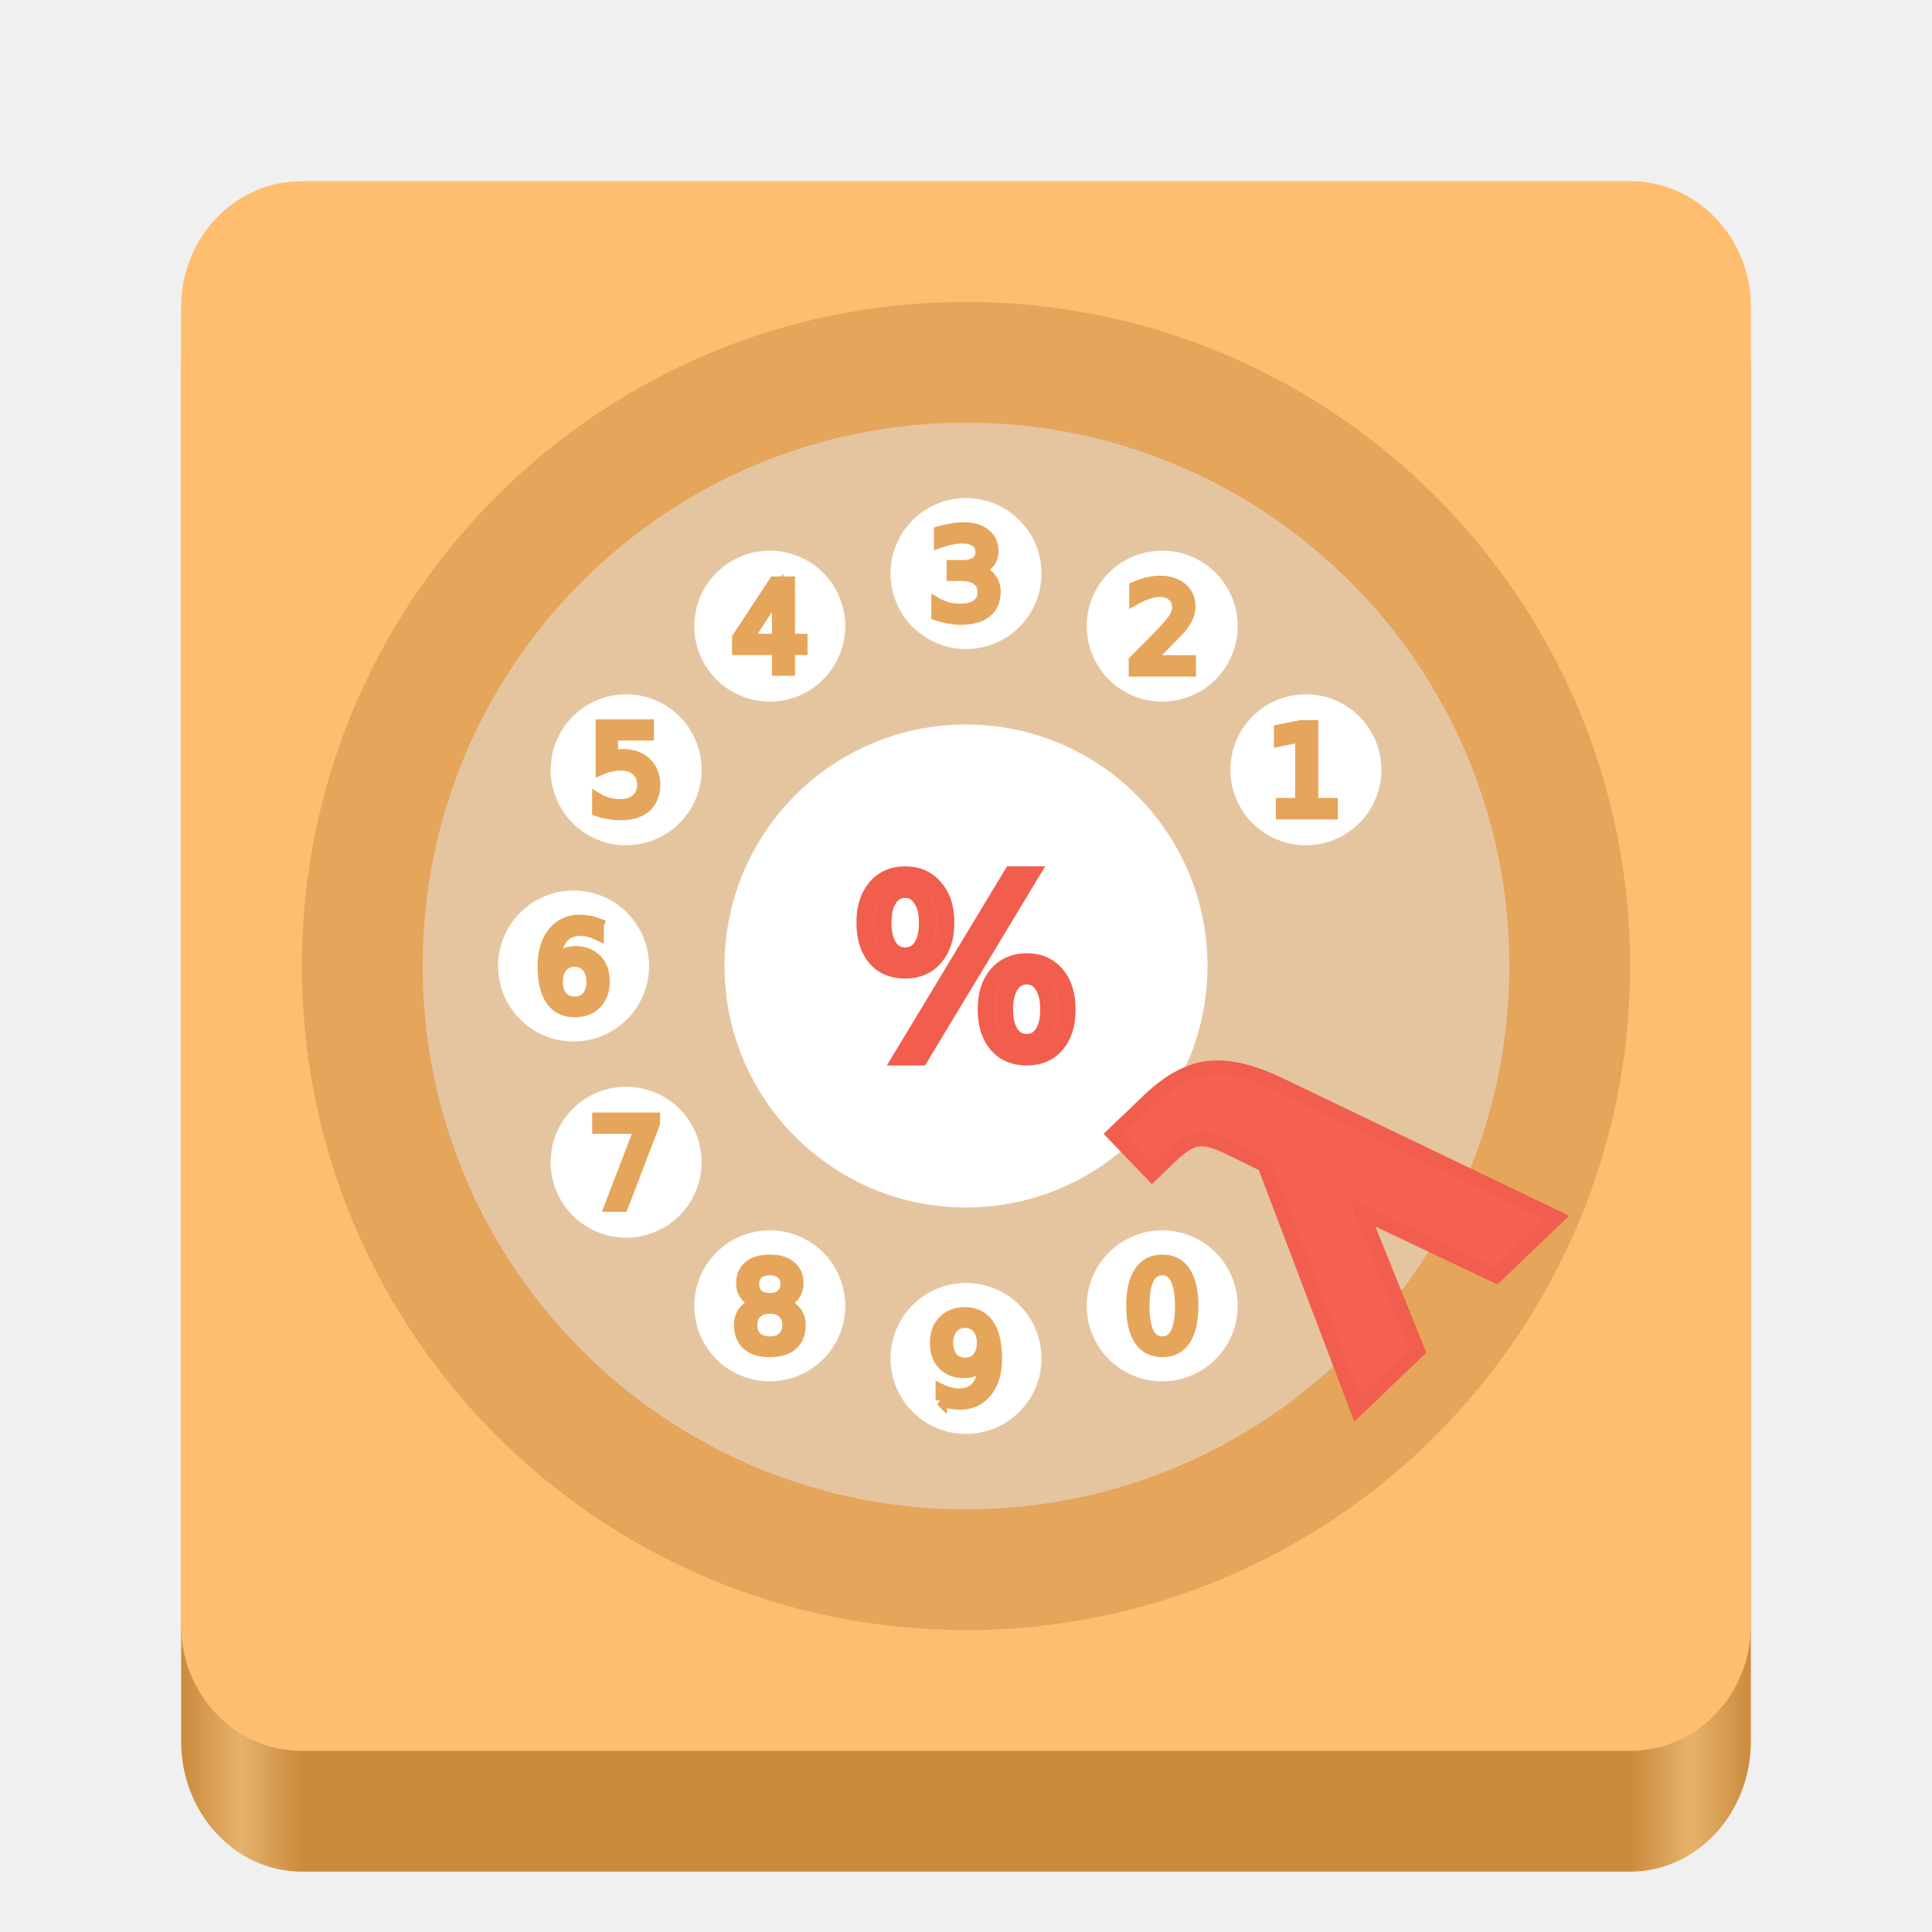
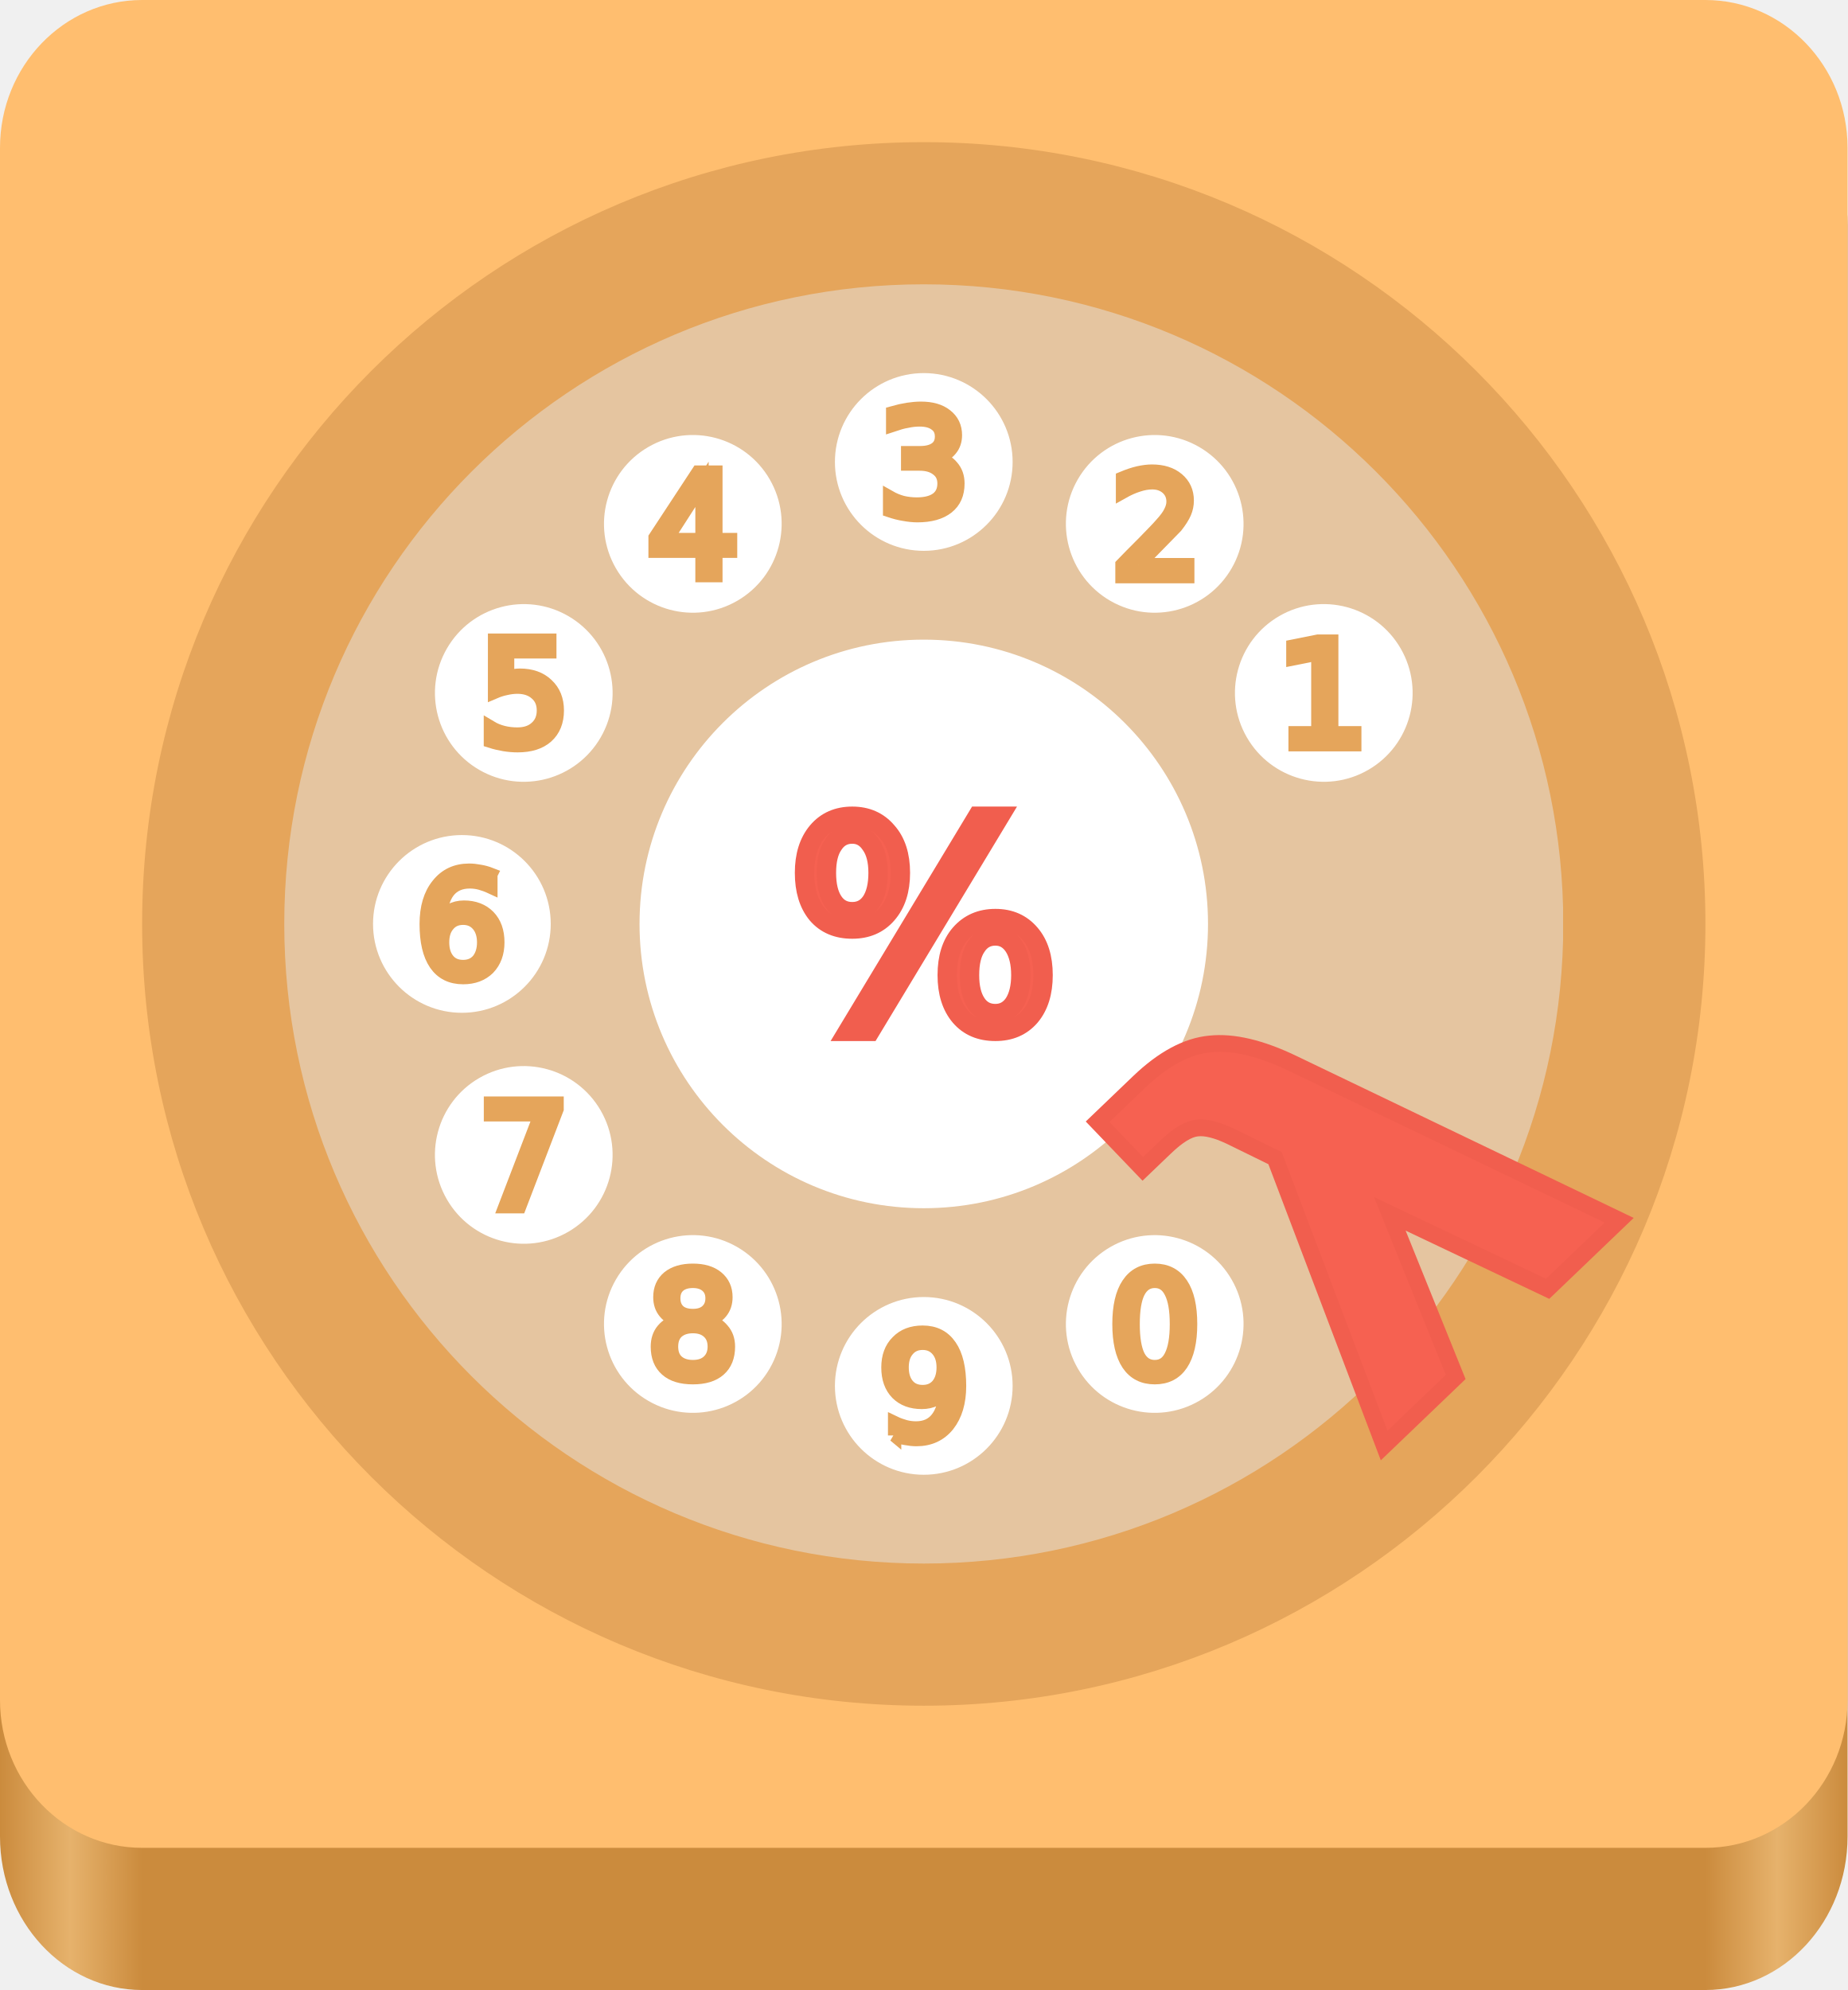
- <svg xmlns="http://www.w3.org/2000/svg" height="128" viewBox="0 0 128 128" width="128">
-   <linearGradient id="a" gradientTransform="matrix(.232143 0 0 .355263 -8.56691 283.6531)" gradientUnits="userSpaceOnUse" x1="88.596" x2="536.596" y1="-449.394" y2="-449.394">
+ <svg xmlns="http://www.w3.org/2000/svg" height="112" viewBox="0 0 104 112" width="104">
+   <linearGradient id="a" gradientTransform="matrix(.232143 0 0 .355263 -20.56691 271.6531)" gradientUnits="userSpaceOnUse" x1="88.596" x2="536.596" y1="-449.394" y2="-449.394">
    <stop offset="0" stop-color="#cb8b3d" />
    <stop offset=".038" stop-color="#e6b26c" />
    <stop offset=".077" stop-color="#cb8b3d" />
    <stop offset=".923" stop-color="#cb8b3d" />
    <stop offset=".962" stop-color="#e6b26c" />
    <stop offset="1" stop-color="#cb8b3d" />
  </linearGradient>
-   <linearGradient id="b" gradientUnits="userSpaceOnUse" x1="28" x2="100" y1="232" y2="232">
+   <linearGradient id="b" gradientUnits="userSpaceOnUse" x1="16" x2="88" y1="52" y2="52">
    <stop offset="1" stop-color="#e5c5a0" />
    <stop offset="1" stop-color="#e5a55b" stop-opacity="0" />
  </linearGradient>
-   <path d="m20 16h88c4.418 0 8 3.867 8 8.641v90.719c0 4.773-3.582 8.641-8 8.641h-88c-4.418 0-8-3.867-8-8.641v-90.719c0-4.773 3.582-8.641 8-8.641zm0 0" fill="url(#a)" />
-   <path d="m20 12h88c4.418 0 8 3.727 8 8.32v87.359c0 4.594-3.582 8.32-8 8.32h-88c-4.418 0-8-3.727-8-8.32v-87.359c0-4.594 3.582-8.32 8-8.32zm0 0" fill="#ffbe6f" />
-   <path d="m107.668 64c0 24.117-19.551 43.668-43.668 43.668s-43.668-19.551-43.668-43.668 19.551-43.668 43.668-43.668 43.668 19.551 43.668 43.668zm0 0" fill="#e5a55b" stroke="#e5a55b" stroke-width=".663" />
-   <path d="m99.445 232c0 19.578-15.867 35.445-35.445 35.445s-35.445-15.867-35.445-35.445 15.867-35.445 35.445-35.445 35.445 15.867 35.445 35.445zm0 0" fill="#e5c5a0" stroke="url(#b)" stroke-width="1.107" transform="translate(0 -168)" />
-   <path d="m79.754 64c0 8.699-7.055 15.754-15.754 15.754s-15.754-7.055-15.754-15.754 7.055-15.754 15.754-15.754 15.754 7.055 15.754 15.754zm0 0" fill="#fff" stroke="#fff" stroke-width=".492" />
-   <path d="m-90.827-125.265-.768-2.096c-.242-.632-.515-1.066-.828-1.297-.306-.237-.845-.358-1.625-.357l-1.389-.001-0-2.923 2.56.001c1.51.001 2.673.324 3.487.97.82.635 1.515 1.711 2.077 3.217l5.686 15.156-4.437-0-2.779-7.313-2.924 7.313-4.437-0zm-6.142-10.958" fill="#f66151" stroke="#f15e4e" stroke-width=".75" transform="matrix(.907522 -.869807 .869807 .907522 275.157 111.8582)" />
-   <g fill="#fff" stroke="#fff" stroke-width=".917">
+   <path d="m8 4h88c4.418 0 8 3.867 8 8.641v90.719c0 4.773-3.582 8.641-8 8.641h-88c-4.418 0-8-3.867-8-8.641v-90.719c0-4.773 3.582-8.641 8-8.641zm0 0" fill="url(#a)" />
+   <path d="m8 0h88c4.418 0 8 3.727 8 8.32v87.359c0 4.594-3.582 8.32-8 8.32h-88c-4.418 0-8-3.727-8-8.32v-87.359c0-4.594 3.582-8.32 8-8.32zm0 0" fill="#ffbe6f" />
+   <path d="m95.668 52c0 24.117-19.551 43.668-43.668 43.668s-43.668-19.551-43.668-43.668 19.551-43.668 43.668-43.668 43.668 19.551 43.668 43.668zm0 0" fill="#e5a55b" stroke="#e5a55b" stroke-width=".663" />
+   <path d="m87.445 52c0 19.578-15.867 35.445-35.445 35.445s-35.445-15.867-35.445-35.445c0-19.578 15.867-35.445 35.445-35.445s35.445 15.867 35.445 35.445zm0 0" fill="#e5c5a0" stroke="url(#b)" stroke-width="1.107" />
+   <path d="m67.754 52c0 8.699-7.055 15.754-15.754 15.754s-15.754-7.055-15.754-15.754 7.055-15.754 15.754-15.754 15.754 7.055 15.754 15.754zm0 0" fill="#fff" stroke="#fff" stroke-width=".492" />
+   <path d="m71.773 65.18-2.52-1.234c-.77-.363-1.395-.52-1.879-.457-.484.051-1.078.41-1.785 1.09l-1.261 1.207-2.543-2.652 2.324-2.227c1.371-1.312 2.707-2.031 4.008-2.152 1.297-.137 2.863.234 4.684 1.113l18.344 8.809-4.027 3.859-8.883-4.219 3.707 9.18-4.027 3.859zm-15.105-4.602" fill="#f66151" stroke="#f15e4e" stroke-width=".943" />
+   <g fill="#fff" stroke="#fff" stroke-width=".917" transform="translate(-12 -12)">
    <path d="m42.543 64c0 2.508-2.035 4.543-4.543 4.543s-4.543-2.035-4.543-4.543 2.035-4.543 4.543-4.543 4.543 2.035 4.543 4.543zm0 0" />
    <path d="m68.543 90c0 2.508-2.035 4.543-4.543 4.543s-4.543-2.035-4.543-4.543 2.035-4.543 4.543-4.543 4.543 2.035 4.543 4.543zm0 0" />
    <path d="m68.543 38c0 2.508-2.035 4.543-4.543 4.543s-4.543-2.035-4.543-4.543 2.035-4.543 4.543-4.543 4.543 2.035 4.543 4.543zm0 0" />
-     <path d="m-164.376 145.425c0 2.508-2.032 4.543-4.54 4.543-2.508 0-4.545-2.036-4.545-4.543s2.034-4.539 4.542-4.539 4.543 2.032 4.543 4.54zm0 0" transform="matrix(.5 -.866025 .866025 .5 0 -168)" />
-     <path d="m-56.032 258.918c-0 2.508-2.035 4.54-4.543 4.54-2.508-0-4.542-2.031-4.542-4.539s2.037-4.543 4.545-4.543 4.54 2.035 4.54 4.543zm0 0" transform="matrix(.866025 -.5 .5 .866025 0 -168)" />
-     <path d="m-56.032 206.917c-0 2.508-2.037 4.543-4.545 4.543s-4.54-2.035-4.54-4.543c0-2.508 2.035-4.54 4.543-4.54s4.542 2.031 4.542 4.539zm0 0" transform="matrix(.866025 -.5 .5 .866025 0 -168)" />
-     <path d="m175.968 194.919c0 2.508-2.034 4.539-4.542 4.539-2.508 0-4.543-2.032-4.543-4.54-0-2.508 2.032-4.543 4.54-4.543s4.545 2.036 4.545 4.543zm0 0" transform="matrix(.866025 .5 -.5 .866025 0 -168)" />
-     <path d="m175.968 142.917c0 2.508-2.032 4.543-4.54 4.543s-4.545-2.036-4.545-4.543 2.034-4.539 4.542-4.539 4.543 2.032 4.543 4.54zm0 0" transform="matrix(.866025 .5 -.5 .866025 0 -168)" />
-     <g transform="matrix(.5 .866025 -.866025 .5 0 -168)">
-       <path d="m237.46 86.575c-0 2.508-2.035 4.54-4.543 4.54s-4.542-2.031-4.542-4.539c0-2.508 2.037-4.543 4.545-4.543 2.508 0 4.54 2.035 4.54 4.543zm0 0" />
+     <path d="m-164.376 145.425c0 2.508-2.032 4.543-4.54 4.543s-4.545-2.036-4.545-4.543c-0-2.508 2.034-4.539 4.542-4.539 2.508-0 4.543 2.032 4.543 4.54zm0 0" transform="matrix(.5000002 -.8660253 .8660253 .5000002 .000053 -168)" />
+     <path d="m-56.032 258.918c-0 2.508-2.035 4.54-4.543 4.54-2.508-0-4.542-2.031-4.542-4.539 0-2.508 2.037-4.543 4.545-4.543s4.54 2.035 4.54 4.543zm0 0" transform="matrix(.8660253 -.5000002 .5000002 .8660253 .000109 -168)" />
+     <path d="m-56.032 206.917c-0 2.508-2.037 4.543-4.545 4.543-2.508-0-4.54-2.035-4.54-4.543 0-2.508 2.035-4.54 4.543-4.54 2.508 0 4.542 2.031 4.542 4.539zm0 0" transform="matrix(.8660253 -.5000002 .5000002 .8660253 .000109 -168)" />
+     <path d="m175.968 194.919c0 2.508-2.034 4.539-4.542 4.539-2.508 0-4.543-2.032-4.543-4.54s2.032-4.543 4.54-4.543 4.545 2.036 4.545 4.543zm0 0" transform="matrix(.8660253 .5000002 -.5000002 .8660253 -.000109 -168)" />
+     <path d="m175.968 142.917c0 2.508-2.032 4.543-4.54 4.543-2.508 0-4.545-2.036-4.545-4.543-0-2.508 2.034-4.539 4.542-4.539 2.508-0 4.543 2.032 4.543 4.54zm0 0" transform="matrix(.8660253 .5000002 -.5000002 .8660253 -.000109 -168)" />
+     <g transform="matrix(.5000002 .8660253 -.8660253 .5000002 -.000053 -168)">
+       <path d="m237.46 86.575c-0 2.508-2.035 4.54-4.543 4.54-2.508-0-4.542-2.031-4.542-4.539s2.037-4.543 4.545-4.543c2.508 0 4.54 2.035 4.54 4.543zm0 0" />
      <path d="m237.461 34.573c-0 2.508-2.037 4.543-4.545 4.543-2.508-0-4.54-2.035-4.54-4.543s2.035-4.54 4.543-4.54 4.542 2.031 4.542 4.539zm0 0" />
    </g>
  </g>
-   <path d="m68.031 64.676c-.457 0-.816.199-1.07.594-.262.379-.387.922-.387 1.613 0 .672.125 1.203.387 1.594.254.383.613.57 1.07.57.437 0 .785-.188 1.047-.57.254-.391.387-.922.387-1.594 0-.68-.133-1.215-.387-1.613-.262-.395-.609-.594-1.047-.594zm0-.977c.82 0 1.469.289 1.957.863.484.563.727 1.336.727 2.32 0 .977-.242 1.75-.727 2.324-.488.563-1.137.84-1.957.84-.836 0-1.496-.277-1.98-.84-.488-.574-.73-1.348-.73-2.324 0-.984.242-1.758.73-2.32.5-.574 1.16-.863 1.98-.863zm-8.059-4.758c-.453 0-.813.199-1.066.594-.262.379-.387.91-.387 1.59 0 .684.125 1.227.387 1.617.254.383.613.57 1.066.57.457 0 .809-.188 1.07-.57.258-.391.387-.934.387-1.617 0-.68-.137-1.211-.41-1.59-.262-.395-.605-.594-1.047-.594zm7.055-1h1.254l-7.305 12.105h-1.254zm-7.055 0c.82 0 1.469.289 1.957.863.504.563.754 1.34.754 2.32 0 .977-.25 1.75-.754 2.324-.488.563-1.137.84-1.957.84-.836 0-1.496-.277-1.977-.84-.473-.574-.707-1.348-.707-2.324 0-.965.238-1.738.727-2.32.484-.574 1.141-.863 1.957-.863zm-3.57-2.969" fill="#f66151" stroke="#f15e4e" stroke-width="1.092" />
-   <g fill="#e5a55b" stroke="#e5a55b" stroke-width=".75">
+   <path d="m56.031 52.676c-.457 0-.816.199-1.07.594-.262.379-.387.922-.387 1.613 0 .672.125 1.203.387 1.594.254.383.613.57 1.07.57.437 0 .785-.188 1.047-.57.254-.391.387-.922.387-1.594 0-.68-.133-1.215-.387-1.613-.262-.395-.609-.594-1.047-.594zm0-.977c.82 0 1.469.289 1.957.863.484.562.727 1.336.727 2.32 0 .977-.242 1.75-.727 2.324-.488.563-1.137.84-1.957.84-.836 0-1.496-.277-1.98-.84-.488-.574-.73-1.348-.73-2.324 0-.984.242-1.758.73-2.32.5-.574 1.16-.863 1.98-.863zm-8.059-4.758c-.453 0-.812.199-1.066.594-.262.379-.387.91-.387 1.59 0 .684.125 1.227.387 1.617.254.383.613.57 1.066.57.457 0 .809-.188 1.07-.57.258-.391.387-.934.387-1.617 0-.68-.137-1.211-.41-1.59-.262-.395-.605-.594-1.047-.594zm7.055-1h1.254l-7.305 12.105h-1.254zm-7.055 0c.82 0 1.469.289 1.957.863.504.562.754 1.34.754 2.32 0 .977-.25 1.75-.754 2.324-.488.562-1.137.84-1.957.84-.836 0-1.496-.277-1.977-.84-.473-.574-.707-1.348-.707-2.324 0-.965.238-1.738.727-2.32.484-.574 1.141-.863 1.957-.863zm-3.57-2.969" fill="#f66151" stroke="#f15e4e" stroke-width="1.092" />
+   <g fill="#e5a55b" stroke="#e5a55b" stroke-width=".75" transform="translate(-12 -12)">
    <path d="m84.902 53.242h1.281v-4.438l-1.406.281v-.719l1.406-.281h.781v5.156h1.297v.672h-3.359zm-1-6.75" />
    <path d="m64.719 37.773c.375.07.664.242.875.5.219.25.328.562.328.938 0 .586-.195 1.031-.594 1.344-.398.312-.961.469-1.688.469-.25 0-.508-.031-.766-.078-.25-.039-.516-.109-.797-.203v-.766c.219.125.461.227.719.297.258.062.531.094.812.094.5 0 .883-.102 1.141-.297.258-.195.391-.484.391-.859 0-.344-.125-.609-.375-.797-.242-.195-.57-.297-1-.297h-.672v-.641h.703c.383 0 .68-.078.891-.234.211-.156.312-.383.312-.672 0-.305-.109-.531-.328-.688-.211-.164-.508-.25-.906-.25-.219 0-.453.023-.703.078-.242.039-.508.117-.812.219v-.703c.305-.086.586-.148.844-.188.258-.039.508-.062.75-.062.594 0 1.062.133 1.406.406.352.273.531.641.531 1.109 0 .32-.094.594-.281.812-.18.219-.438.375-.781.469zm-3.25-4.289" />
    <path d="m51.516 39.258-2 3.109h2zm-.219-.688h1v3.797h.828v.656h-.828v1.375h-.781v-1.375h-2.641v-.766zm-2.812-1.598" />
    <path d="m39.84 48.031h3.109v.656h-2.375v1.438c.113-.039.227-.07.344-.094.113-.02.227-.031.344-.031.645 0 1.156.184 1.531.547.383.355.578.836.578 1.438 0 .625-.199 1.117-.594 1.469-.387.344-.934.516-1.641.516-.25 0-.5-.023-.75-.062-.25-.043-.512-.102-.781-.188v-.797c.227.137.469.234.719.297s.516.094.797.094c.445 0 .801-.117 1.062-.359.27-.238.406-.562.406-.969s-.137-.723-.406-.953c-.262-.238-.617-.359-1.062-.359-.211 0-.422.027-.641.078-.211.043-.422.109-.641.203zm-.859-1.598" />
    <path d="m38.07 63.68c-.359 0-.641.125-.844.375-.211.242-.312.57-.312.984 0 .414.102.75.312 1 .203.242.484.359.844.359.352 0 .633-.117.844-.359.203-.25.312-.586.312-1 0-.414-.109-.742-.312-.984-.211-.25-.492-.375-.844-.375zm1.562-2.469v.719c-.203-.094-.398-.164-.594-.219-.203-.055-.398-.078-.594-.078-.523 0-.922.18-1.203.531-.273.352-.43.883-.469 1.594.156-.227.344-.398.578-.516.227-.125.484-.188.766-.188.578 0 1.047.18 1.391.531.344.352.516.836.516 1.453 0 .602-.18 1.086-.531 1.453-.359.352-.828.531-1.422.531-.68 0-1.195-.258-1.547-.766-.359-.523-.531-1.273-.531-2.25 0-.93.219-1.664.656-2.203.438-.555 1.023-.828 1.766-.828.195 0 .391.023.594.062.195.031.406.086.625.172zm-4.203-1.727" />
    <path d="m39.609 74.086h3.75v.328l-2.109 5.5h-.828l1.984-5.172h-2.797zm-.656-1.594" />
    <path d="m51.004 86.664c-.375 0-.672.102-.891.297-.211.199-.312.477-.312.828 0 .355.102.633.312.828.219.199.516.297.891.297s.664-.098.875-.297c.219-.207.328-.484.328-.828 0-.352-.109-.629-.328-.828-.211-.195-.5-.297-.875-.297zm-.797-.344c-.336-.082-.594-.238-.781-.469-.188-.227-.281-.508-.281-.844 0-.469.16-.836.484-1.109.332-.27.789-.406 1.375-.406.582 0 1.035.137 1.359.406.332.273.5.641.5 1.109 0 .336-.094.617-.281.844-.188.23-.449.387-.781.469.375.094.664.273.875.531.219.25.328.562.328.938 0 .562-.172.996-.516 1.297-.344.305-.84.453-1.484.453-.648 0-1.141-.148-1.484-.453-.344-.301-.516-.734-.516-1.297 0-.375.102-.688.312-.938.219-.258.516-.438.891-.531zm-.281-1.25c0 .305.094.543.281.719.188.168.453.25.797.25.332 0 .594-.082.781-.25.195-.176.297-.414.297-.719 0-.301-.102-.535-.297-.703-.188-.164-.449-.25-.781-.25-.344 0-.609.086-.797.25-.188.168-.281.402-.281.703zm-1.469-3.066" />
    <path d="m62.359 92.789v-.719c.195.094.395.164.594.219.207.055.41.078.609.078.52 0 .914-.18 1.188-.531.281-.352.441-.883.484-1.594-.156.219-.352.391-.578.516-.23.117-.484.172-.766.172-.586 0-1.047-.172-1.391-.516-.344-.352-.516-.836-.516-1.453 0-.602.176-1.086.531-1.438.352-.367.828-.547 1.422-.547.676 0 1.191.258 1.547.781.352.508.531 1.258.531 2.25 0 .914-.219 1.648-.656 2.203-.438.539-1.027.812-1.766.812-.199 0-.402-.023-.609-.062-.199-.031-.406-.086-.625-.172zm1.578-2.469c.352 0 .633-.117.844-.359.207-.25.312-.586.312-1 0-.414-.105-.742-.312-.984-.211-.25-.492-.375-.844-.375-.355 0-.637.125-.844.375-.211.242-.312.57-.312.984 0 .414.102.75.312 1 .207.242.488.359.844.359zm-2.453-4.836" />
    <path d="m77.004 84.117c-.406 0-.715.203-.922.609-.199.398-.297.996-.297 1.797 0 .793.098 1.391.297 1.797.207.398.516.594.922.594s.707-.195.906-.594c.207-.406.312-1.004.312-1.797 0-.801-.105-1.398-.312-1.797-.199-.406-.5-.609-.906-.609zm0-.625c.656 0 1.156.262 1.5.781.344.512.516 1.262.516 2.25 0 .98-.172 1.73-.516 2.25-.344.512-.844.766-1.5.766s-1.156-.254-1.5-.766c-.344-.52-.516-1.27-.516-2.25 0-.988.172-1.738.516-2.25.344-.52.844-.781 1.5-.781zm-2.547-1.488" />
-     <path d="m76.094 43.781h2.766v.672h-3.703v-.672c.289-.301.695-.711 1.219-1.234.52-.531.844-.867.969-1.016.258-.281.438-.52.531-.719.102-.195.156-.391.156-.578 0-.312-.109-.566-.328-.766-.219-.195-.5-.297-.844-.297-.25 0-.516.047-.797.141-.273.086-.562.215-.875.391v-.797c.32-.133.617-.234.891-.297.281-.062.535-.094.766-.094.602 0 1.082.152 1.438.453.363.305.547.703.547 1.203 0 .242-.047.469-.141.688s-.258.477-.484.766c-.074.074-.289.293-.641.656-.344.355-.836.855-1.469 1.5zm-1.531-6.754" />
+     <path d="m76.094 43.781h2.766v.672h-3.703v-.672c.289-.301.695-.711 1.219-1.234.52-.531.844-.867.969-1.016.258-.281.438-.52.531-.719.102-.195.156-.391.156-.578 0-.312-.109-.566-.328-.766-.219-.195-.5-.297-.844-.297-.25 0-.516.047-.797.141-.273.086-.562.215-.875.391v-.797c.32-.133.617-.234.891-.297.281-.062.535-.094.766-.094.602 0 1.082.152 1.438.453.363.305.547.703.547 1.203 0 .242-.047.469-.141.688-.094.219-.258.477-.484.766-.074.074-.289.293-.641.656-.344.355-.836.855-1.469 1.5zm-1.531-6.754" />
  </g>
</svg>
